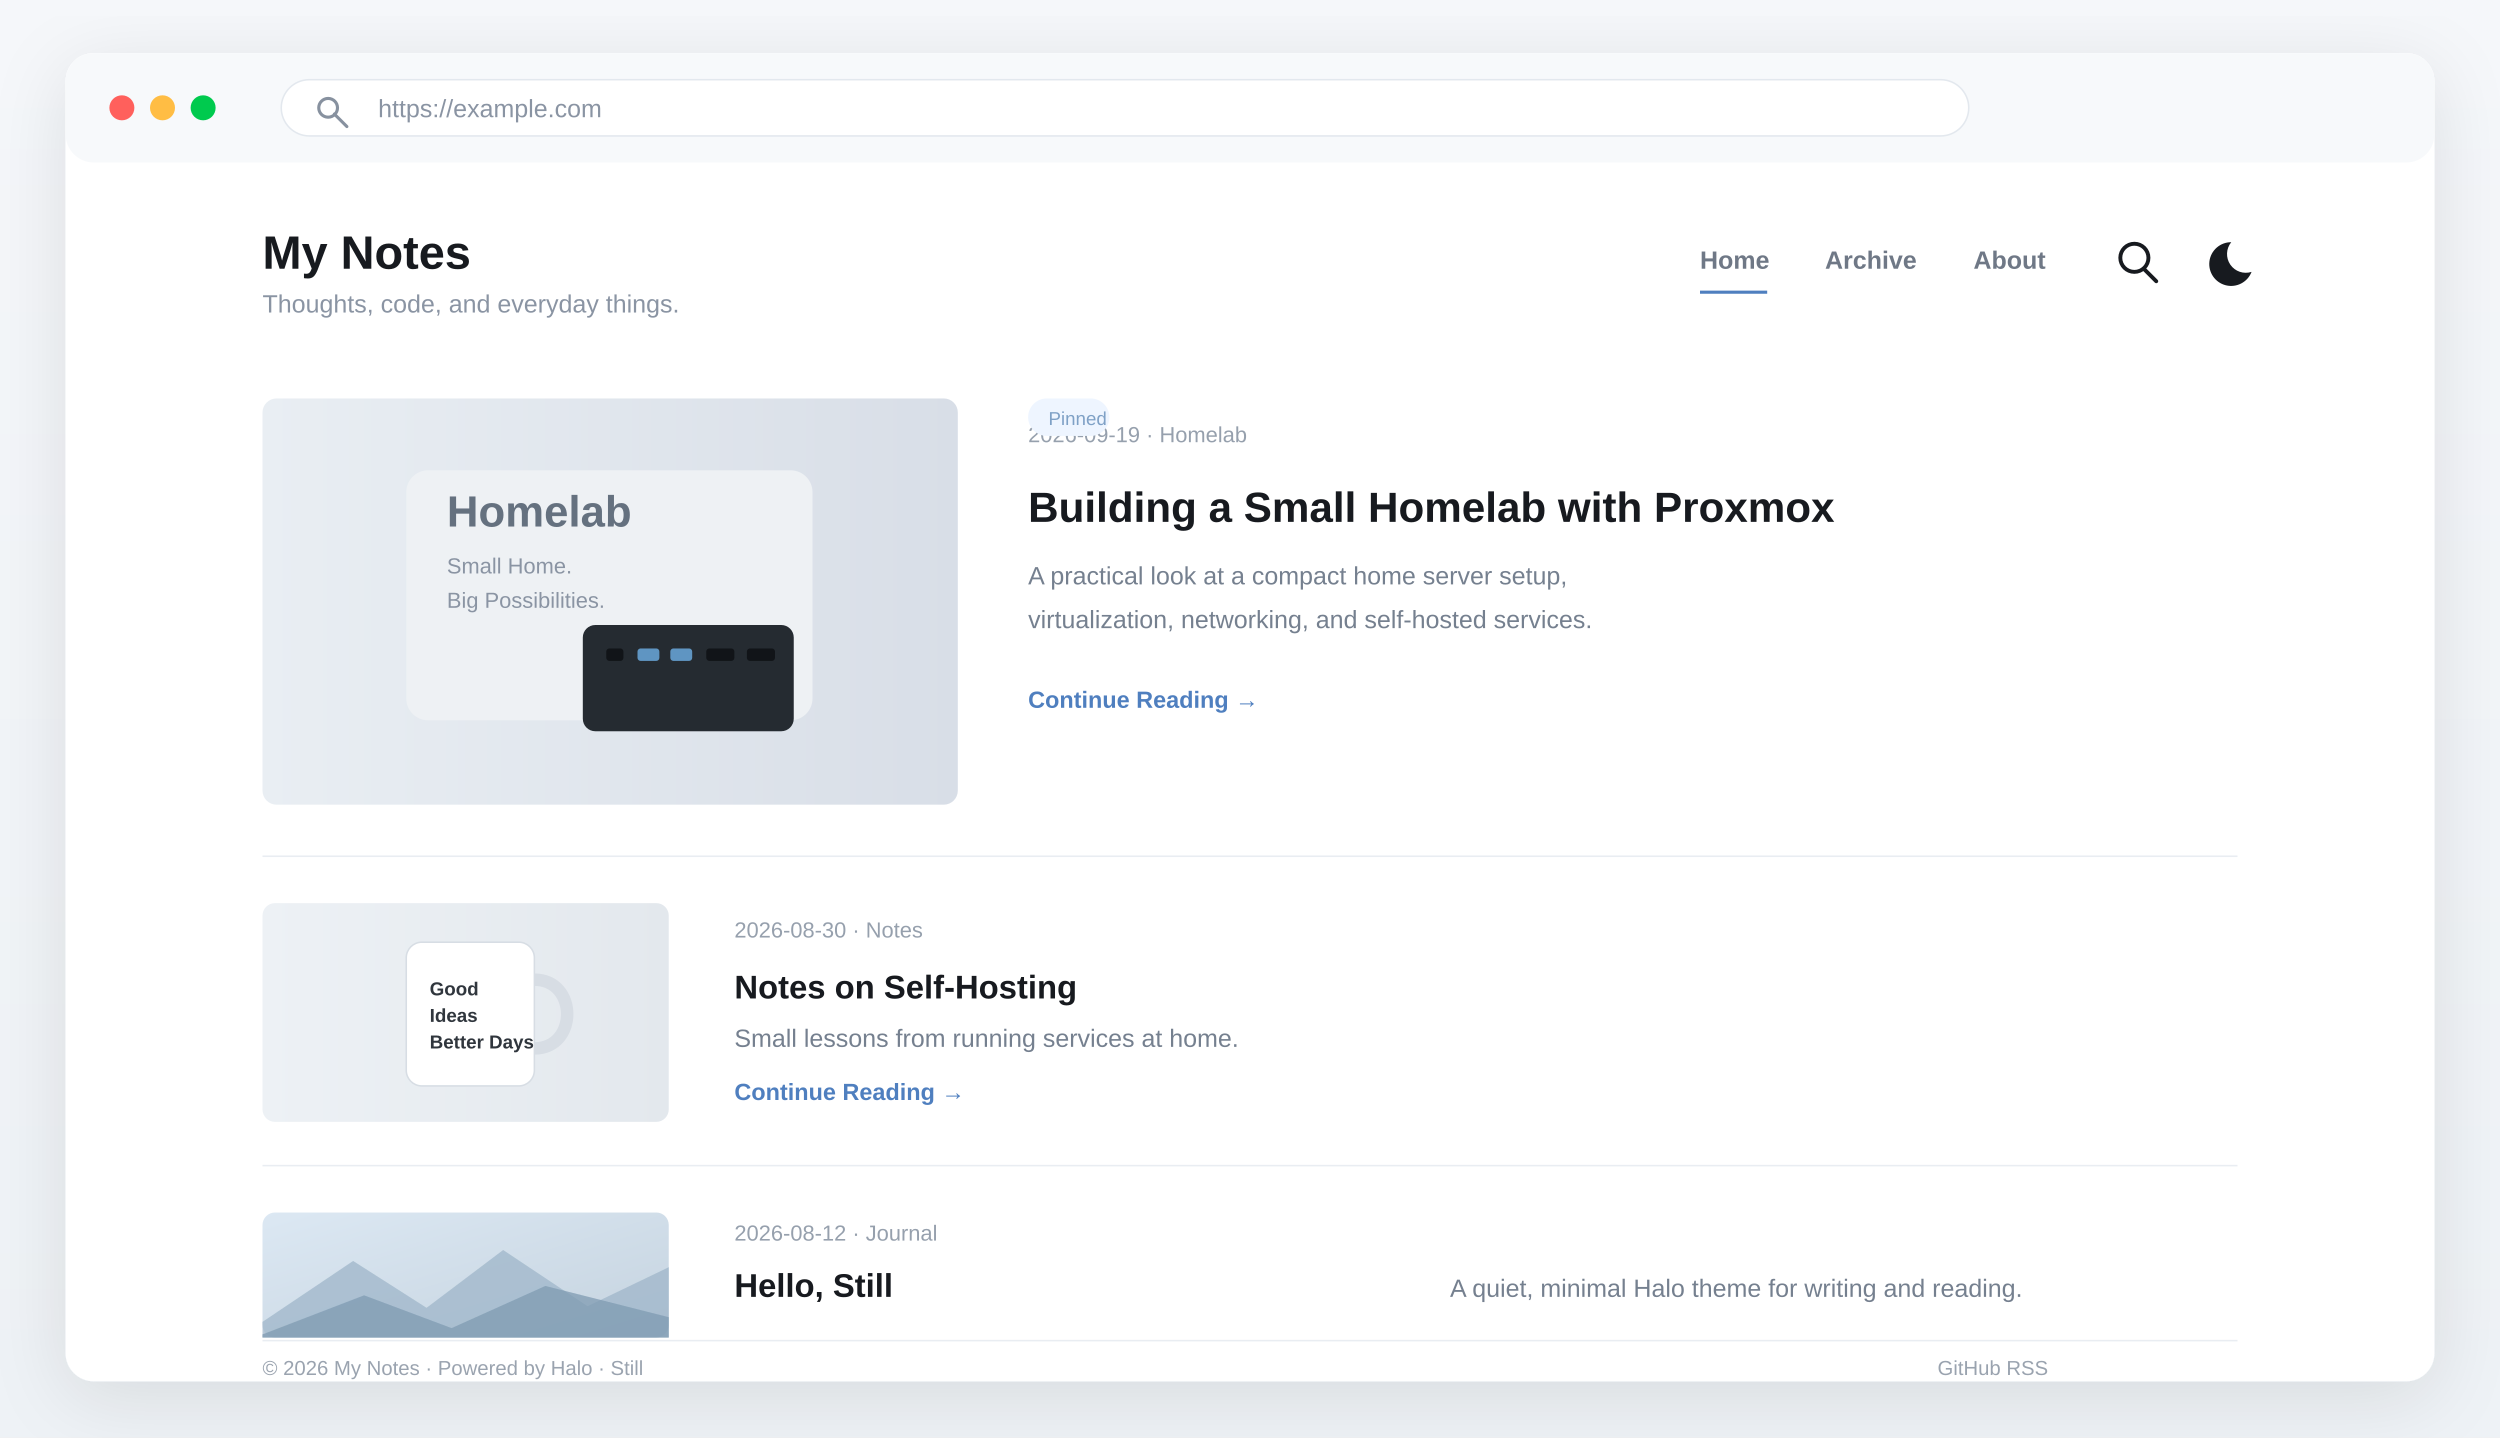
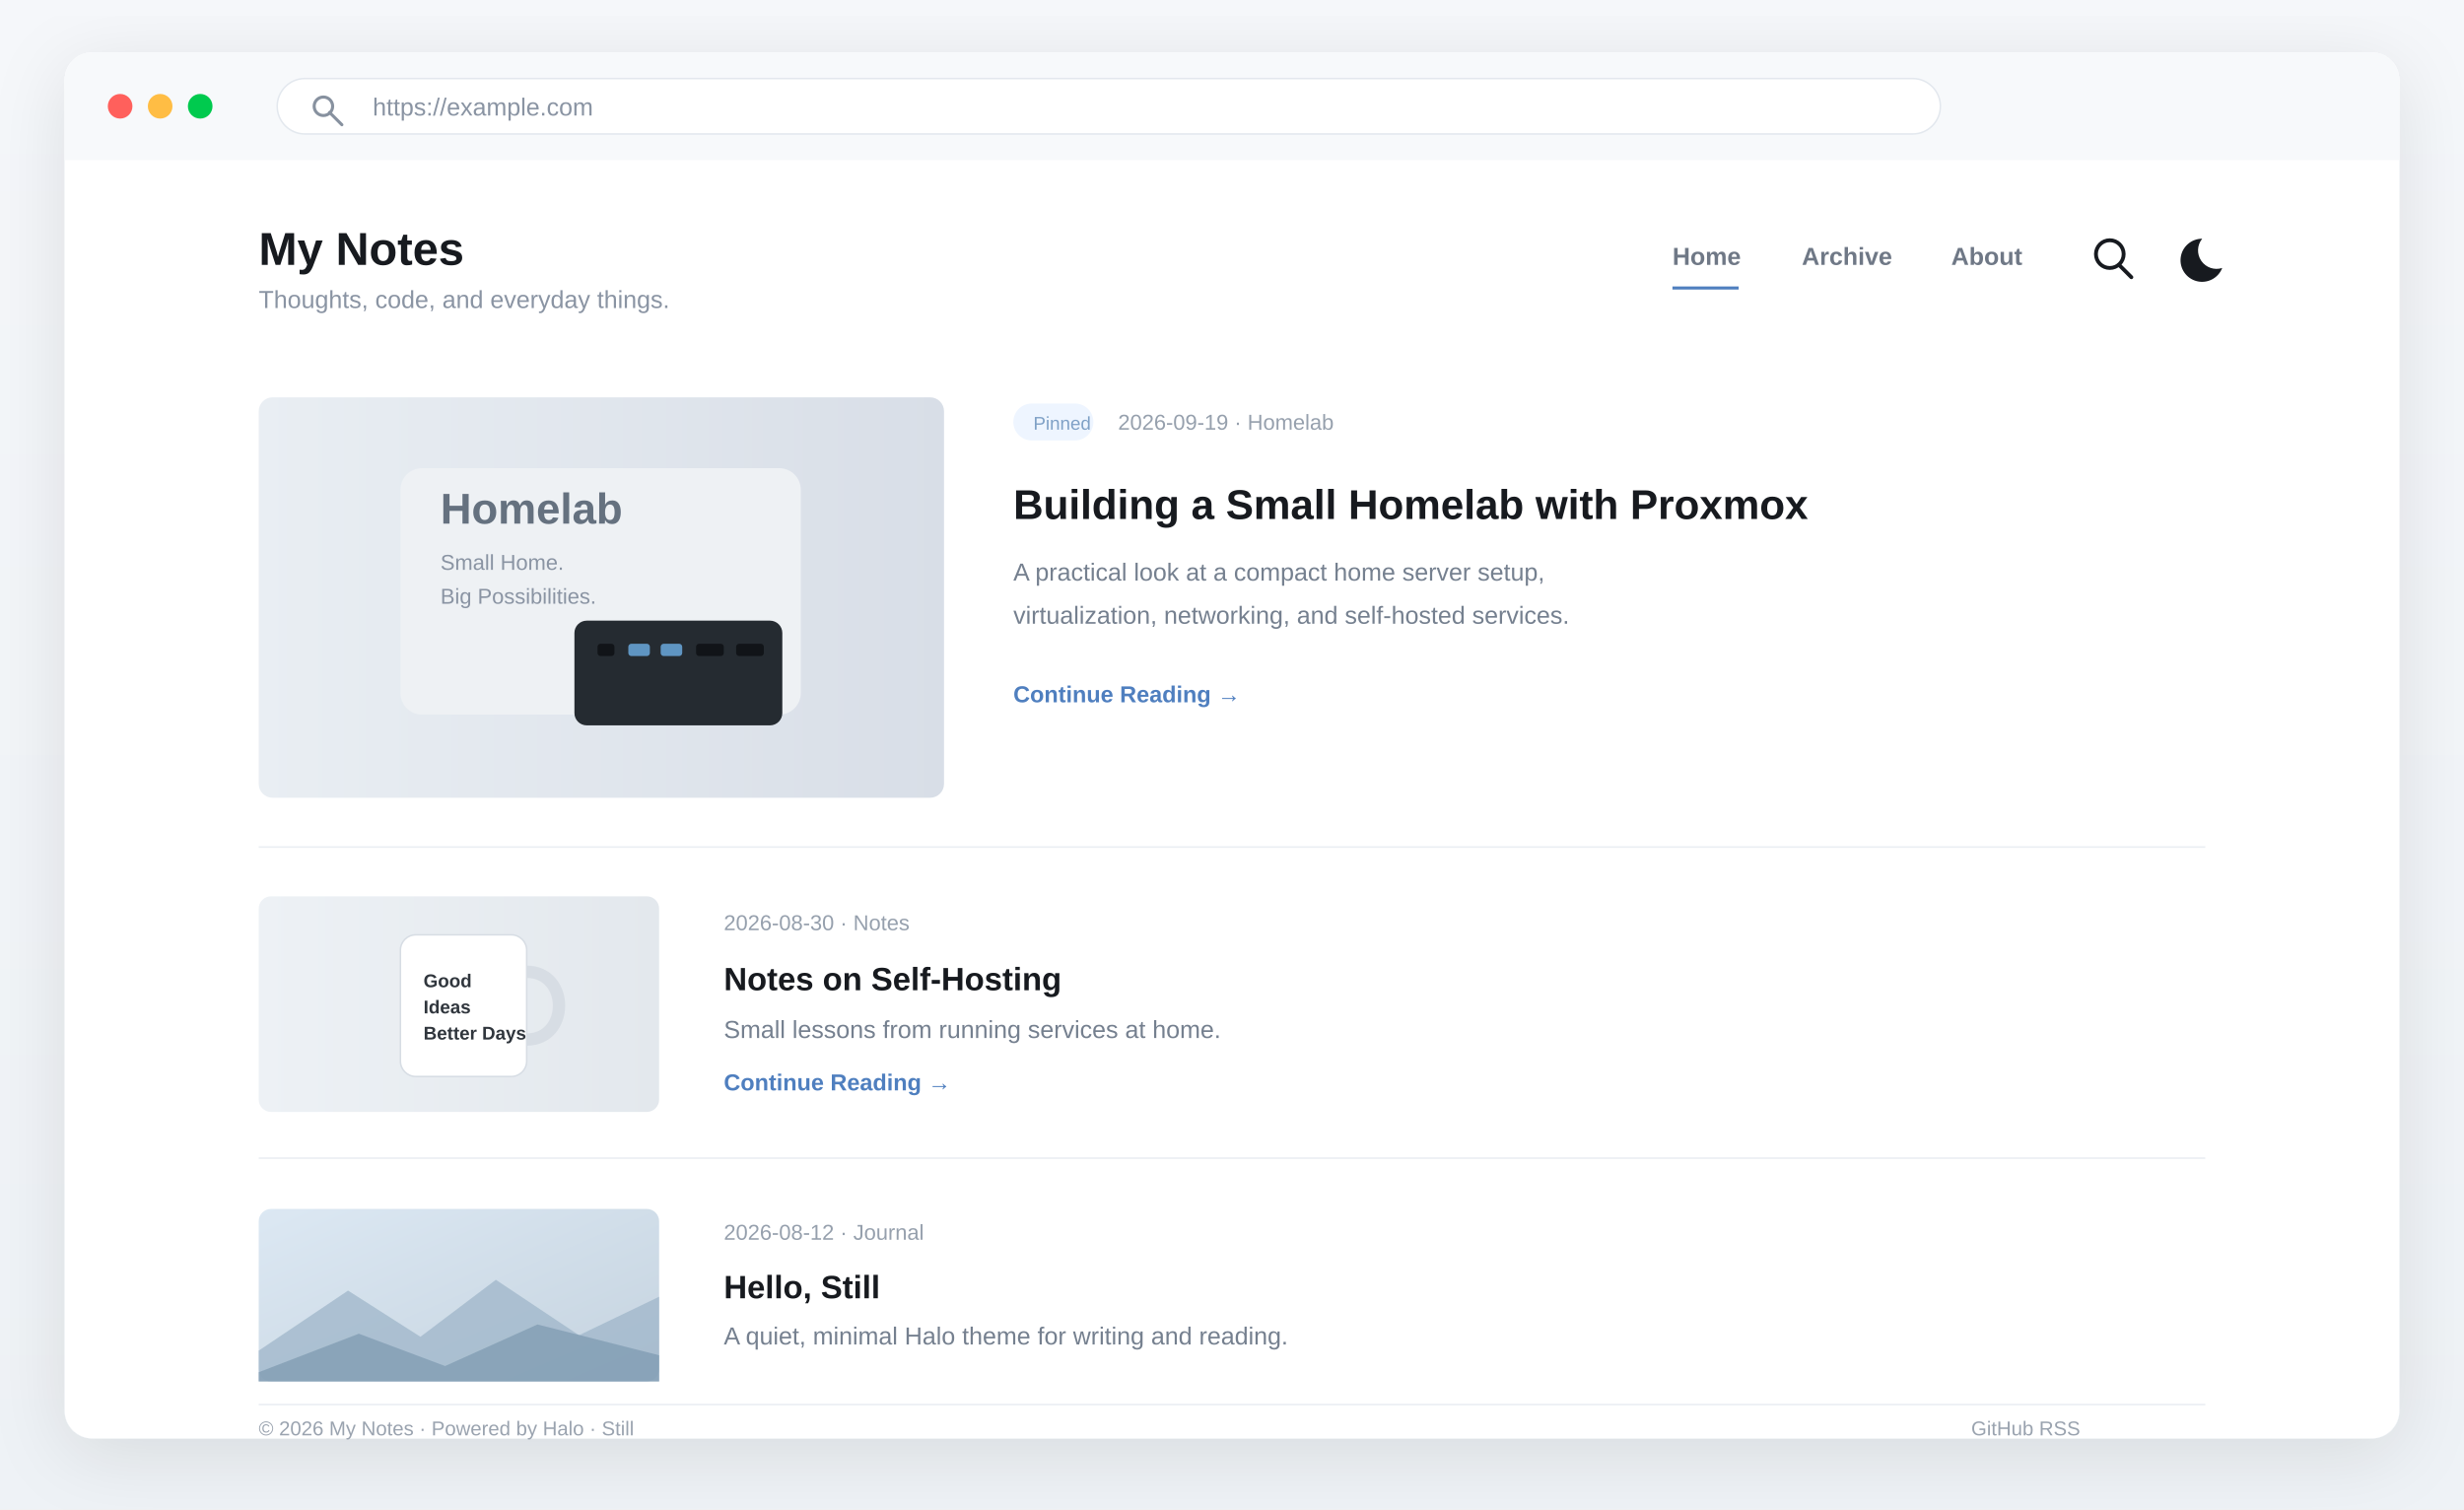
- <svg xmlns="http://www.w3.org/2000/svg" width="1600" height="920" viewBox="0 0 1600 920">
+ <svg xmlns="http://www.w3.org/2000/svg" width="1600" height="980" viewBox="0 0 1600 980">
  <defs>
    <linearGradient id="bg" x1="0" x2="0" y1="0" y2="1">
      <stop offset="0" stop-color="#f5f7fa" />
      <stop offset="1" stop-color="#eef2f6" />
    </linearGradient>
    <linearGradient id="cover1" x1="0" x2="1">
      <stop offset="0" stop-color="#e9eef3" />
      <stop offset="1" stop-color="#d8dee7" />
    </linearGradient>
    <linearGradient id="cover2" x1="0" x2="1">
      <stop offset="0" stop-color="#edf1f5" />
      <stop offset="1" stop-color="#e3e8ed" />
    </linearGradient>
    <linearGradient id="cover3" x1="0" x2="1" y1="0" y2="1">
      <stop offset="0" stop-color="#dce8f3" />
      <stop offset="1" stop-color="#c5d3df" />
    </linearGradient>
    <filter id="shadow" x="-20%" y="-20%" width="140%" height="140%">
      <feDropShadow dx="0" dy="10" stdDeviation="24" flood-opacity=".10" />
    </filter>
    <style>
      .sans { font-family: -apple-system, BlinkMacSystemFont, "Segoe UI", Arial, sans-serif; }
-       .title { font-size: 30px; font-weight: 700; fill: #171a1f; }
+       .site-title { font-size: 30px; font-weight: 700; fill: #171a1f; }
      .subtitle { font-size: 16px; fill: #8a94a3; }
      .nav { font-size: 16px; font-weight: 600; fill: #6f7886; }
      .meta { font-size: 14px; fill: #96a0ad; }
-       .posttitle { font-size: 27px; font-weight: 700; fill: #171a1f; }
-       .posttitle2 { font-size: 21px; font-weight: 700; fill: #171a1f; }
+       .post-title-lg { font-size: 27px; font-weight: 700; fill: #171a1f; }
+       .post-title { font-size: 21px; font-weight: 700; fill: #171a1f; }
      .excerpt { font-size: 16px; fill: #75808f; }
      .more { font-size: 15px; font-weight: 600; fill: #4f7fbf; }
+       .footer { font-size: 13px; fill: #9aa3af; }
    </style>
  </defs>
-   <rect width="1600" height="920" fill="url(#bg)" />
+   <rect width="1600" height="980" fill="url(#bg)" />
  <g filter="url(#shadow)">
-     <rect x="42" y="34" rx="18" width="1516" height="850" fill="#ffffff" />
+     <rect x="42" y="34" rx="18" width="1516" height="900" fill="#fff" />
  </g>
-   <rect x="42" y="34" rx="18" width="1516" height="70" fill="#f7f9fb" />
+   <path d="M60 34h1480a18 18 0 0 1 18 18v52H42V52a18 18 0 0 1 18-18z" fill="#f7f9fb" />
  <circle cx="78" cy="69" r="8" fill="#ff605c" />
  <circle cx="104" cy="69" r="8" fill="#ffbd44" />
  <circle cx="130" cy="69" r="8" fill="#00ca4e" />
-   <rect x="180" y="51" width="1080" height="36" rx="18" fill="#ffffff" stroke="#e3e8ee" />
+   <rect x="180" y="51" width="1080" height="36" rx="18" fill="#fff" stroke="#e3e8ee" />
  <circle cx="210" cy="69" r="6" fill="none" stroke="#87919f" stroke-width="2" />
  <path d="M214 73l8 8" stroke="#87919f" stroke-width="2" stroke-linecap="round" />
  <text x="242" y="75" class="sans subtitle">https://example.com</text>
-   <g transform="translate(168 138)">
-     <text x="0" y="34" class="sans title">My Notes</text>
-     <text x="0" y="62" class="sans subtitle">Thoughts, code, and everyday things.</text>
-     <text x="920" y="34" class="sans nav" fill="#171a1f">Home</text>
-     <rect x="920" y="48" width="43" height="2" fill="#4f7fbf" />
-     <text x="1000" y="34" class="sans nav">Archive</text>
-     <text x="1095" y="34" class="sans nav">About</text>
-     <circle cx="1198" cy="27" r="9" fill="none" stroke="#171a1f" stroke-width="2.5" />
-     <path d="M1204 34l8 8" stroke="#171a1f" stroke-width="2.5" stroke-linecap="round" />
-     <path d="M1260 17a14 14 0 1 0 13 19 12 12 0 0 1-13-19z" fill="#171a1f" />
+   <g transform="translate(168 142)">
+     <text x="0" y="30" class="sans site-title">My Notes</text>
+     <text x="0" y="58" class="sans subtitle">Thoughts, code, and everyday things.</text>
+     <text x="918" y="30" class="sans nav" fill="#171a1f">Home</text>
+     <rect x="918" y="44" width="43" height="2" fill="#4f7fbf" />
+     <text x="1002" y="30" class="sans nav">Archive</text>
+     <text x="1099" y="30" class="sans nav">About</text>
+     <circle cx="1202" cy="23" r="9" fill="none" stroke="#171a1f" stroke-width="2.5" />
+     <path d="M1208 30l8 8" stroke="#171a1f" stroke-width="2.5" stroke-linecap="round" />
+     <path d="M1262 13a14 14 0 1 0 13 19 12 12 0 0 1-13-19z" fill="#171a1f" />
  </g>
-   <g transform="translate(168 255)">
+   <g transform="translate(168 258)">
    <rect x="0" y="0" width="445" height="260" rx="9" fill="url(#cover1)" />
    <rect x="92" y="46" width="260" height="160" rx="14" fill="#eef1f4" />
    <text x="118" y="82" class="sans" font-size="28" font-weight="600" fill="#65717f">Homelab</text>
    <text x="118" y="112" class="sans" font-size="14" fill="#8a94a3">Small Home.</text>
    <text x="118" y="134" class="sans" font-size="14" fill="#8a94a3">Big Possibilities.</text>
    <rect x="205" y="145" width="135" height="68" rx="8" fill="#252b31" />
    <rect x="220" y="160" width="11" height="8" rx="2" fill="#111418" />
    <rect x="240" y="160" width="14" height="8" rx="2" fill="#5f95c2" />
    <rect x="261" y="160" width="14" height="8" rx="2" fill="#5f95c2" />
    <rect x="284" y="160" width="18" height="8" rx="2" fill="#111418" />
    <rect x="310" y="160" width="18" height="8" rx="2" fill="#111418" />
-     <text x="490" y="28" class="sans meta">2026-09-19  ·  Homelab</text>
-     <rect x="490" y="0" width="52" height="24" rx="12" fill="#eef5ff" />
-     <text x="503" y="17" class="sans" font-size="12" fill="#7fa1c6">Pinned</text>
-     <text x="490" y="79" class="sans posttitle">Building a Small Homelab with Proxmox</text>
+     <rect x="490" y="4" width="52" height="24" rx="12" fill="#eef5ff" />
+     <text x="503" y="21" class="sans" font-size="12" fill="#7fa1c6">Pinned</text>
+     <text x="558" y="21" class="sans meta">2026-09-19  ·  Homelab</text>
+     <text x="490" y="79" class="sans post-title-lg">Building a Small Homelab with Proxmox</text>
    <text x="490" y="119" class="sans excerpt">A practical look at a compact home server setup,</text>
    <text x="490" y="147" class="sans excerpt">virtualization, networking, and self-hosted services.</text>
    <text x="490" y="198" class="sans more">Continue Reading  →</text>
  </g>
-   <line x1="168" y1="548" x2="1432" y2="548" stroke="#e9edf2" />
-   <g transform="translate(168 578)">
+   <line x1="168" y1="550" x2="1432" y2="550" stroke="#e9edf2" />
+   <g transform="translate(168 582)">
    <rect x="0" y="0" width="260" height="140" rx="8" fill="url(#cover2)" />
-     <rect x="92" y="25" width="82" height="92" rx="10" fill="#ffffff" stroke="#d7dde4" />
+     <rect x="92" y="25" width="82" height="92" rx="10" fill="#fff" stroke="#d7dde4" />
    <path d="M174 49c28 0 28 44 0 44" fill="none" stroke="#d7dde4" stroke-width="8" />
    <text x="107" y="59" class="sans" font-size="12" font-weight="700" fill="#30363d">Good</text>
    <text x="107" y="76" class="sans" font-size="12" font-weight="700" fill="#30363d">Ideas</text>
    <text x="107" y="93" class="sans" font-size="12" font-weight="700" fill="#30363d">Better Days</text>
    <text x="302" y="22" class="sans meta">2026-08-30  ·  Notes</text>
-     <text x="302" y="61" class="sans posttitle2">Notes on Self-Hosting</text>
+     <text x="302" y="61" class="sans post-title">Notes on Self-Hosting</text>
    <text x="302" y="92" class="sans excerpt">Small lessons from running services at home.</text>
    <text x="302" y="126" class="sans more">Continue Reading  →</text>
  </g>
-   <line x1="168" y1="746" x2="1432" y2="746" stroke="#e9edf2" />
-   <g transform="translate(168 776)">
-     <rect x="0" y="0" width="260" height="80" rx="8" fill="url(#cover3)" />
-     <path d="M0 70 L58 31 L105 61 L154 24 L208 60 L260 35 L260 80 L0 80 Z" fill="#9fb6c9" opacity=".75" />
-     <path d="M0 78 L65 53 L121 74 L181 47 L260 67 L260 80 L0 80 Z" fill="#7f9bb2" opacity=".75" />
-     <text x="302" y="18" class="sans meta">2026-08-12  ·  Journal</text>
-     <text x="302" y="54" class="sans posttitle2">Hello, Still</text>
-     <text x="760" y="54" class="sans excerpt">A quiet, minimal Halo theme for writing and reading.</text>
+   <line x1="168" y1="752" x2="1432" y2="752" stroke="#e9edf2" />
+   <g transform="translate(168 785)">
+     <rect x="0" y="0" width="260" height="112" rx="8" fill="url(#cover3)" />
+     <path d="M0 92 L58 53 L105 83 L154 46 L208 82 L260 57 L260 112 L0 112 Z" fill="#9fb6c9" opacity=".75" />
+     <path d="M0 106 L65 81 L121 102 L181 75 L260 95 L260 112 L0 112 Z" fill="#7f9bb2" opacity=".75" />
+     <text x="302" y="20" class="sans meta">2026-08-12  ·  Journal</text>
+     <text x="302" y="58" class="sans post-title">Hello, Still</text>
+     <text x="302" y="88" class="sans excerpt">A quiet, minimal Halo theme for writing and reading.</text>
  </g>
-   <line x1="168" y1="858" x2="1432" y2="858" stroke="#e9edf2" />
-   <text x="168" y="880" class="sans" font-size="13" fill="#9aa3af">© 2026 My Notes · Powered by Halo · Still</text>
-   <text x="1240" y="880" class="sans" font-size="13" fill="#9aa3af">GitHub   RSS</text>
+   <line x1="168" y1="912" x2="1432" y2="912" stroke="#e9edf2" />
+   <text x="168" y="932" class="sans footer">© 2026 My Notes · Powered by Halo · Still</text>
+   <text x="1280" y="932" class="sans footer">GitHub   RSS</text>
</svg>
